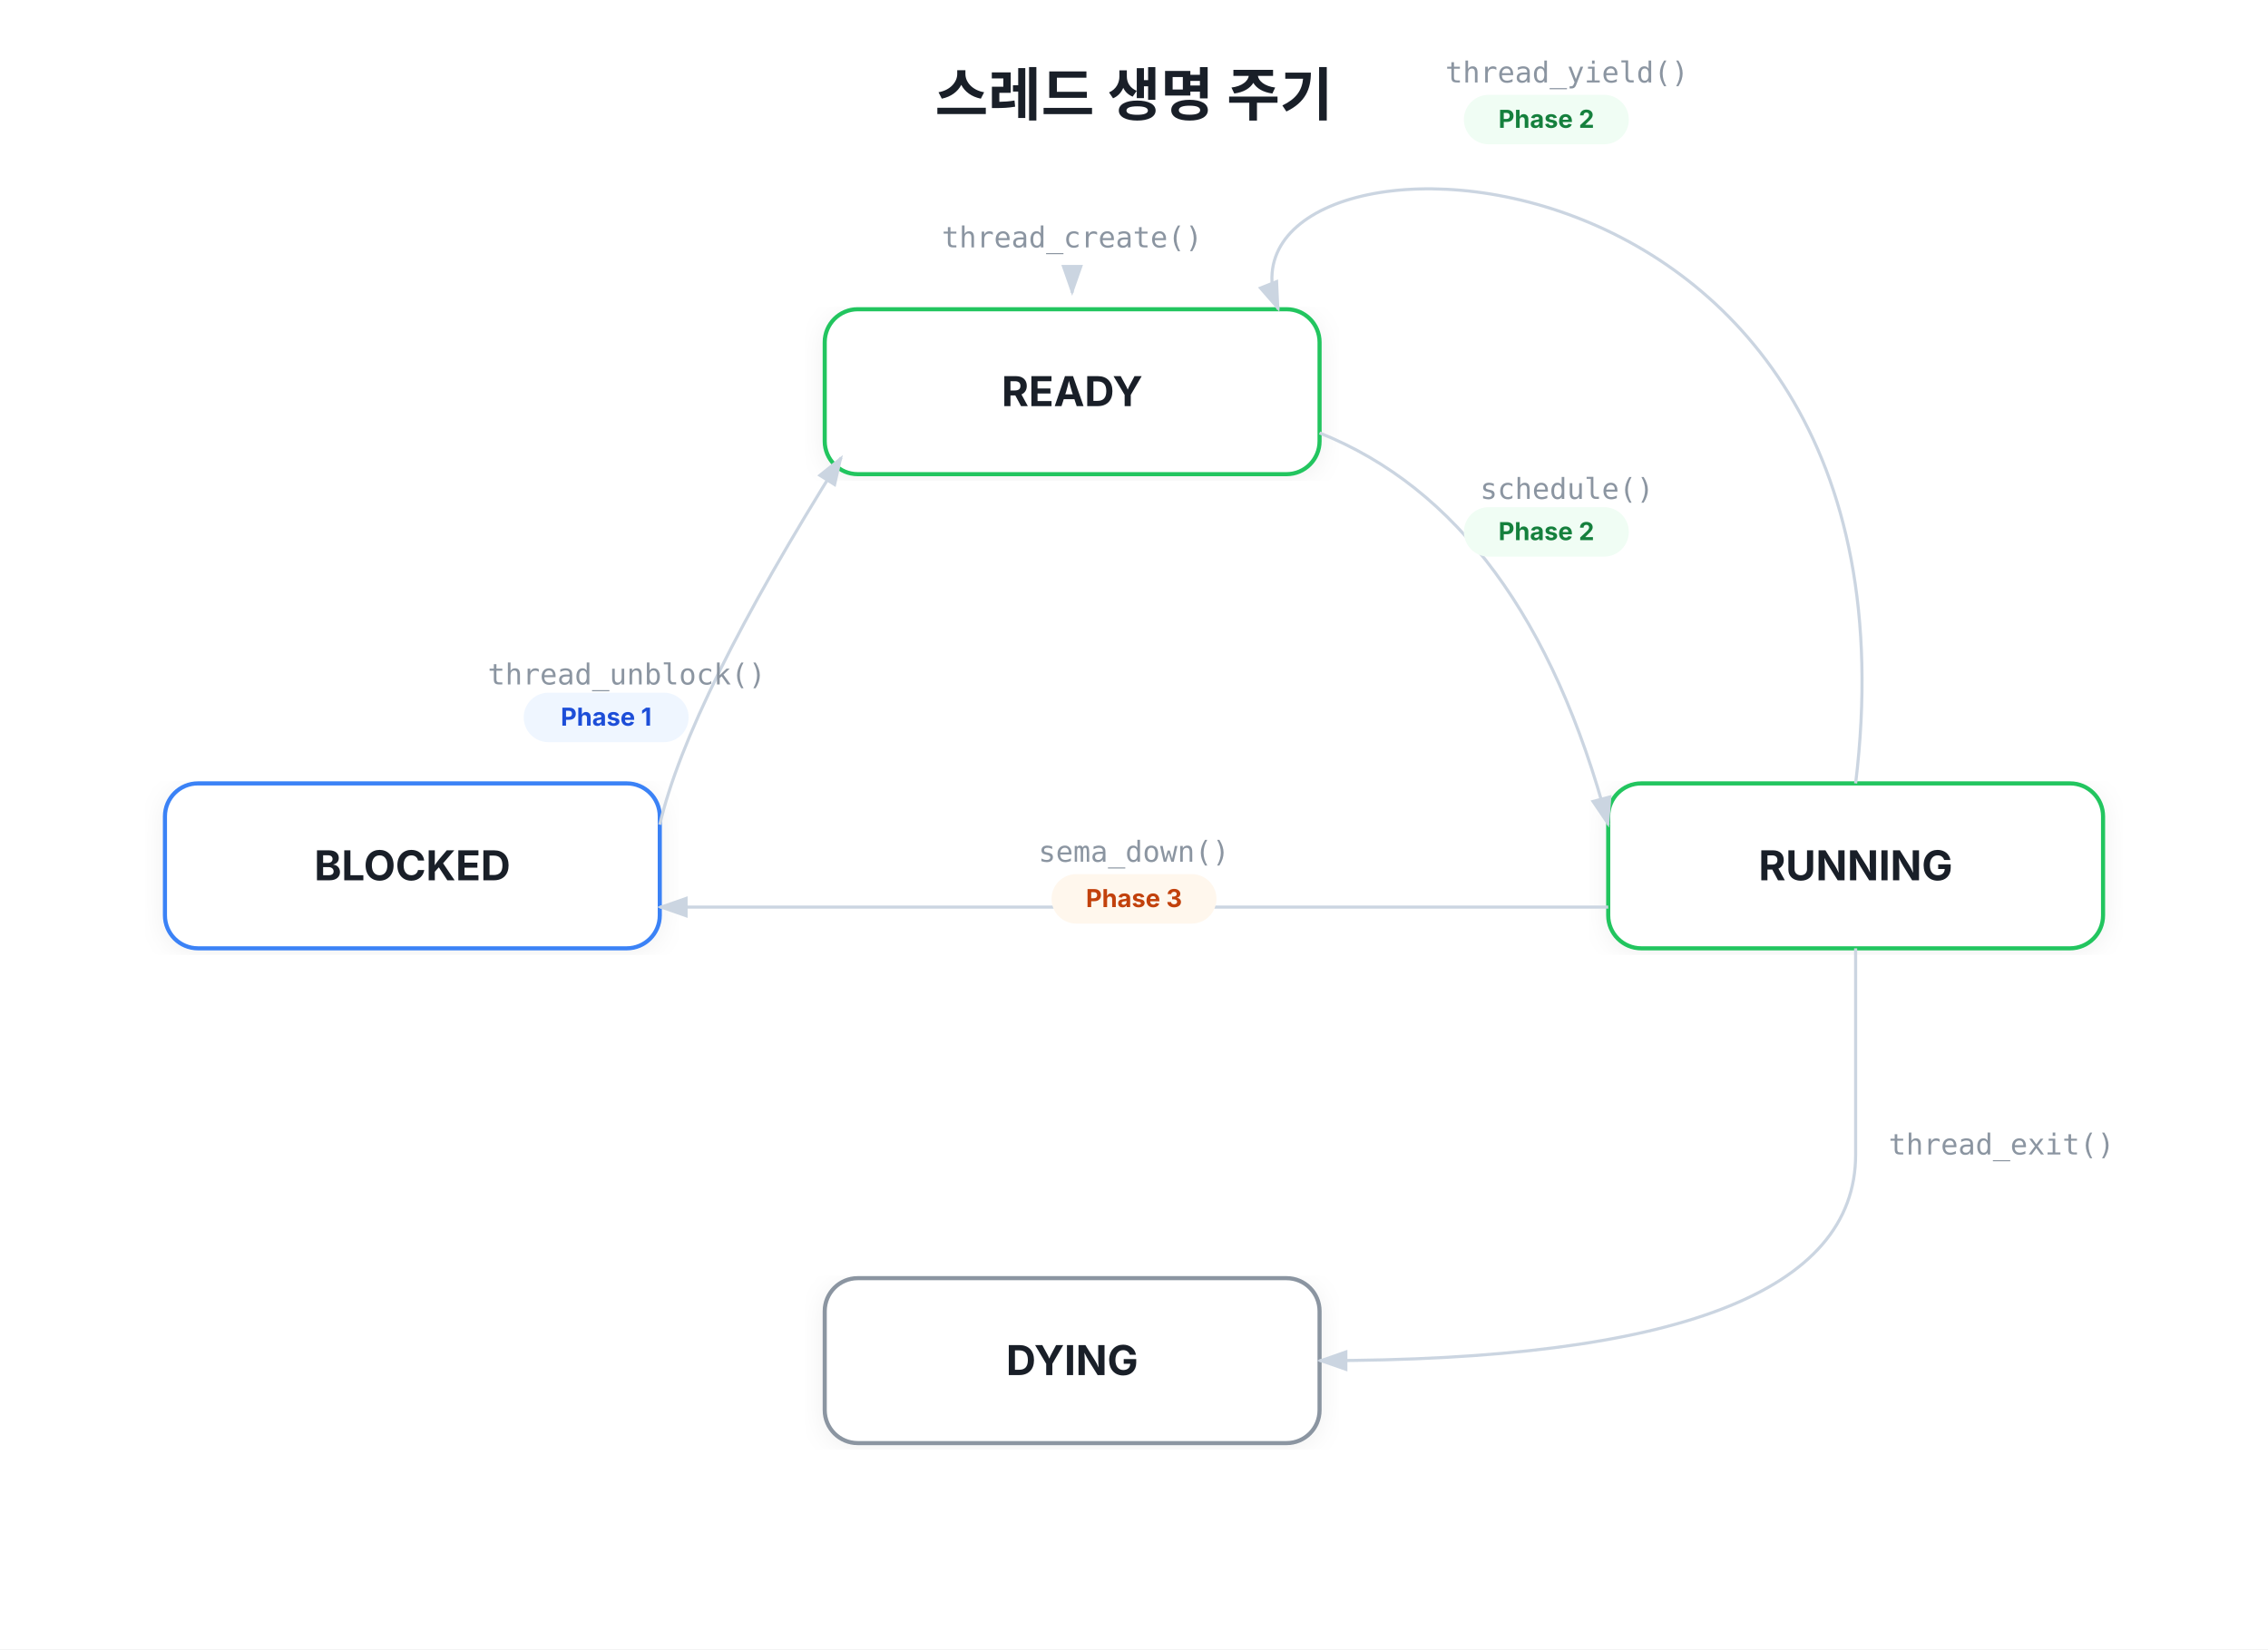
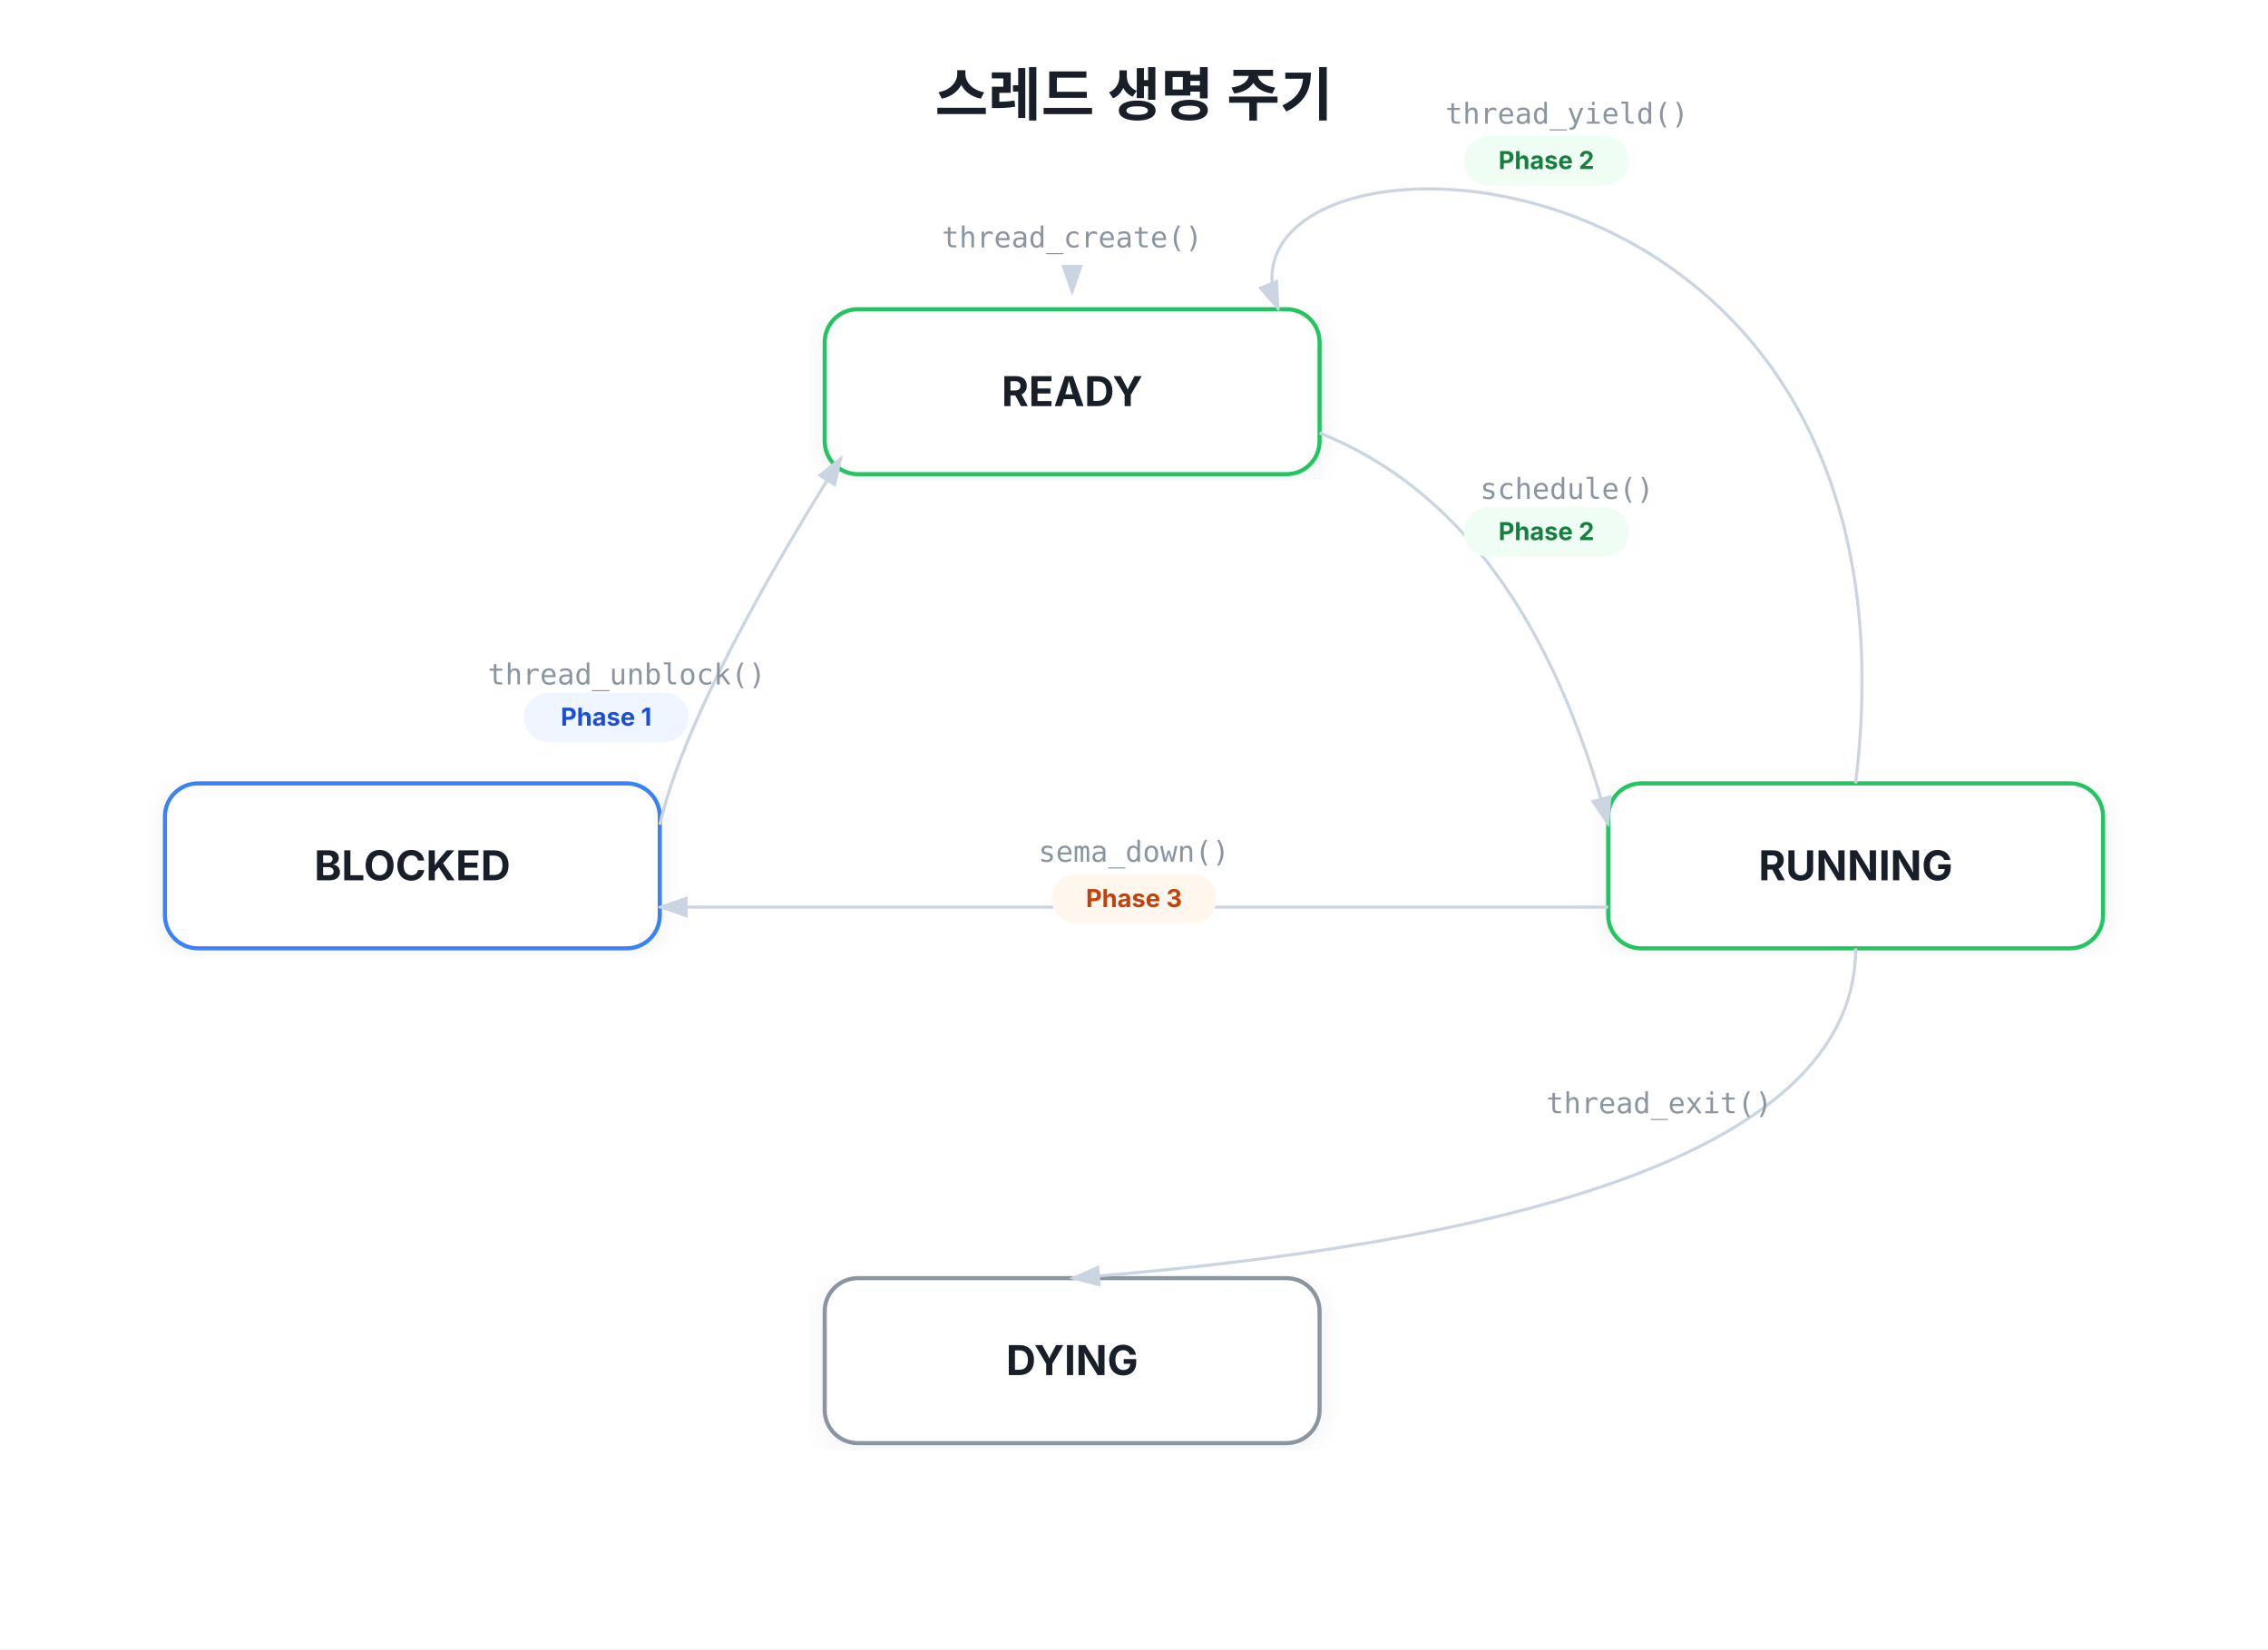
<svg xmlns="http://www.w3.org/2000/svg" width="1100" height="800" viewBox="0 0 1100 800" font-family="'Inter', 'JetBrains Sans', -apple-system, BlinkMacSystemFont, 'Segoe UI', sans-serif">
  <style>
    .mono { font-family: 'JetBrains Mono', 'SF Mono', 'Fira Code', 'Cascadia Code', monospace; }
  </style>
  <rect width="1100" height="800" fill="#FFFFFF" />
  <defs>
    <filter id="shadow" x="-4%" y="-4%" width="108%" height="108%">
      <feDropShadow dx="0" dy="2" stdDeviation="6" flood-color="#000" flood-opacity="0.06" />
    </filter>
    <marker id="arrow" markerWidth="10" markerHeight="7" refX="9" refY="3.5" orient="auto">
      <polygon points="0 0, 10 3.5, 0 7" fill="#CBD5E1" />
    </marker>
  </defs>
  <text x="550" y="56" text-anchor="middle" font-size="28" font-weight="bold" fill="#191F28">스레드 생명 주기</text>
  <rect x="400" y="150" width="240" height="80" rx="16" fill="#FFFFFF" stroke="#22C55E" stroke-width="2" filter="url(#shadow)" />
  <text x="520" y="197" font-size="20" fill="#191F28" text-anchor="middle" font-weight="bold">READY</text>
  <rect x="80" y="380" width="240" height="80" rx="16" fill="#FFFFFF" stroke="#3B82F6" stroke-width="2" filter="url(#shadow)" />
  <text x="200" y="427" font-size="20" fill="#191F28" text-anchor="middle" font-weight="bold">BLOCKED</text>
  <rect x="780" y="380" width="240" height="80" rx="16" fill="#FFFFFF" stroke="#22C55E" stroke-width="2" filter="url(#shadow)" />
  <text x="900" y="427" font-size="20" fill="#191F28" text-anchor="middle" font-weight="bold">RUNNING</text>
  <rect x="400" y="620" width="240" height="80" rx="16" fill="#FFFFFF" stroke="#8B95A1" stroke-width="2" filter="url(#shadow)" />
  <text x="520" y="667" font-size="20" fill="#191F28" text-anchor="middle" font-weight="bold">DYING</text>
  <text x="520" y="120" font-size="14" fill="#8B95A1" text-anchor="middle" font-weight="normal" class="mono">thread_create()</text>
  <line x1="520" y1="130" x2="520" y2="142" stroke="#CBD5E1" stroke-width="1.5" marker-end="url(#arrow)" />
  <path d="M 320,400 Q 334,340 408,222" fill="none" stroke="#CBD5E1" stroke-width="1.5" marker-end="url(#arrow)" />
  <text x="304.0" y="332" font-size="14" fill="#8B95A1" text-anchor="middle" font-weight="normal" class="mono">thread_unblock()</text>
  <rect x="254.0" y="336" width="80" height="24" rx="12" fill="#EFF6FF" />
  <text x="294.0" y="352" font-size="12" fill="#1D4ED8" text-anchor="middle" font-weight="bold">Phase 1</text>
  <path d="M 640,210 Q 740,250 780,400" fill="none" stroke="#CBD5E1" stroke-width="1.5" marker-end="url(#arrow)" />
  <text x="760.0" y="242" font-size="14" fill="#8B95A1" text-anchor="middle" font-weight="normal" class="mono">schedule()</text>
  <rect x="710.0" y="246" width="80" height="24" rx="12" fill="#F0FDF4" />
  <text x="750.0" y="262" font-size="12" fill="#15803D" text-anchor="middle" font-weight="bold">Phase 2</text>
  <path d="M 780,440 L 320,440" fill="none" stroke="#CBD5E1" stroke-width="1.5" marker-end="url(#arrow)" />
  <text x="550.0" y="418.0" font-size="14" fill="#8B95A1" text-anchor="middle" font-weight="normal" class="mono">sema_down()</text>
  <rect x="510.0" y="424.0" width="80" height="24" rx="12" fill="#FFF7ED" />
  <text x="550.0" y="440.0" font-size="12" fill="#C2410C" text-anchor="middle" font-weight="bold">Phase 3</text>
  <path d="M 900,380 C 940,50 580,50 620,150" fill="none" stroke="#CBD5E1" stroke-width="1.5" marker-end="url(#arrow)" />
-   <text x="760.0" y="40" font-size="14" fill="#8B95A1" text-anchor="middle" font-weight="normal" class="mono">thread_yield()</text>
-   <rect x="710.0" y="46" width="80" height="24" rx="12" fill="#F0FDF4" />
-   <text x="750.0" y="62" font-size="12" fill="#15803D" text-anchor="middle" font-weight="bold">Phase 2</text>
-   <path d="M 900,460 L 900,560.0 Q 900,660 640,660" fill="none" stroke="#CBD5E1" stroke-width="1.5" marker-end="url(#arrow)" />
-   <text x="916" y="560.0" font-size="14" fill="#8B95A1" text-anchor="start" font-weight="normal" class="mono">thread_exit()</text>
+   <text x="760.0" y="60" font-size="14" fill="#8B95A1" text-anchor="middle" font-weight="normal" class="mono">thread_yield()</text>
+   <rect x="710.0" y="66" width="80" height="24" rx="12" fill="#F0FDF4" />
+   <text x="750.0" y="82" font-size="12" fill="#15803D" text-anchor="middle" font-weight="bold">Phase 2</text>
+   <path d="M 900,460 Q 900,590 520,620" fill="none" stroke="#CBD5E1" stroke-width="1.5" marker-end="url(#arrow)" />
+   <text x="750.0" y="540.0" font-size="14" fill="#8B95A1" text-anchor="start" font-weight="normal" class="mono">thread_exit()</text>
</svg>
